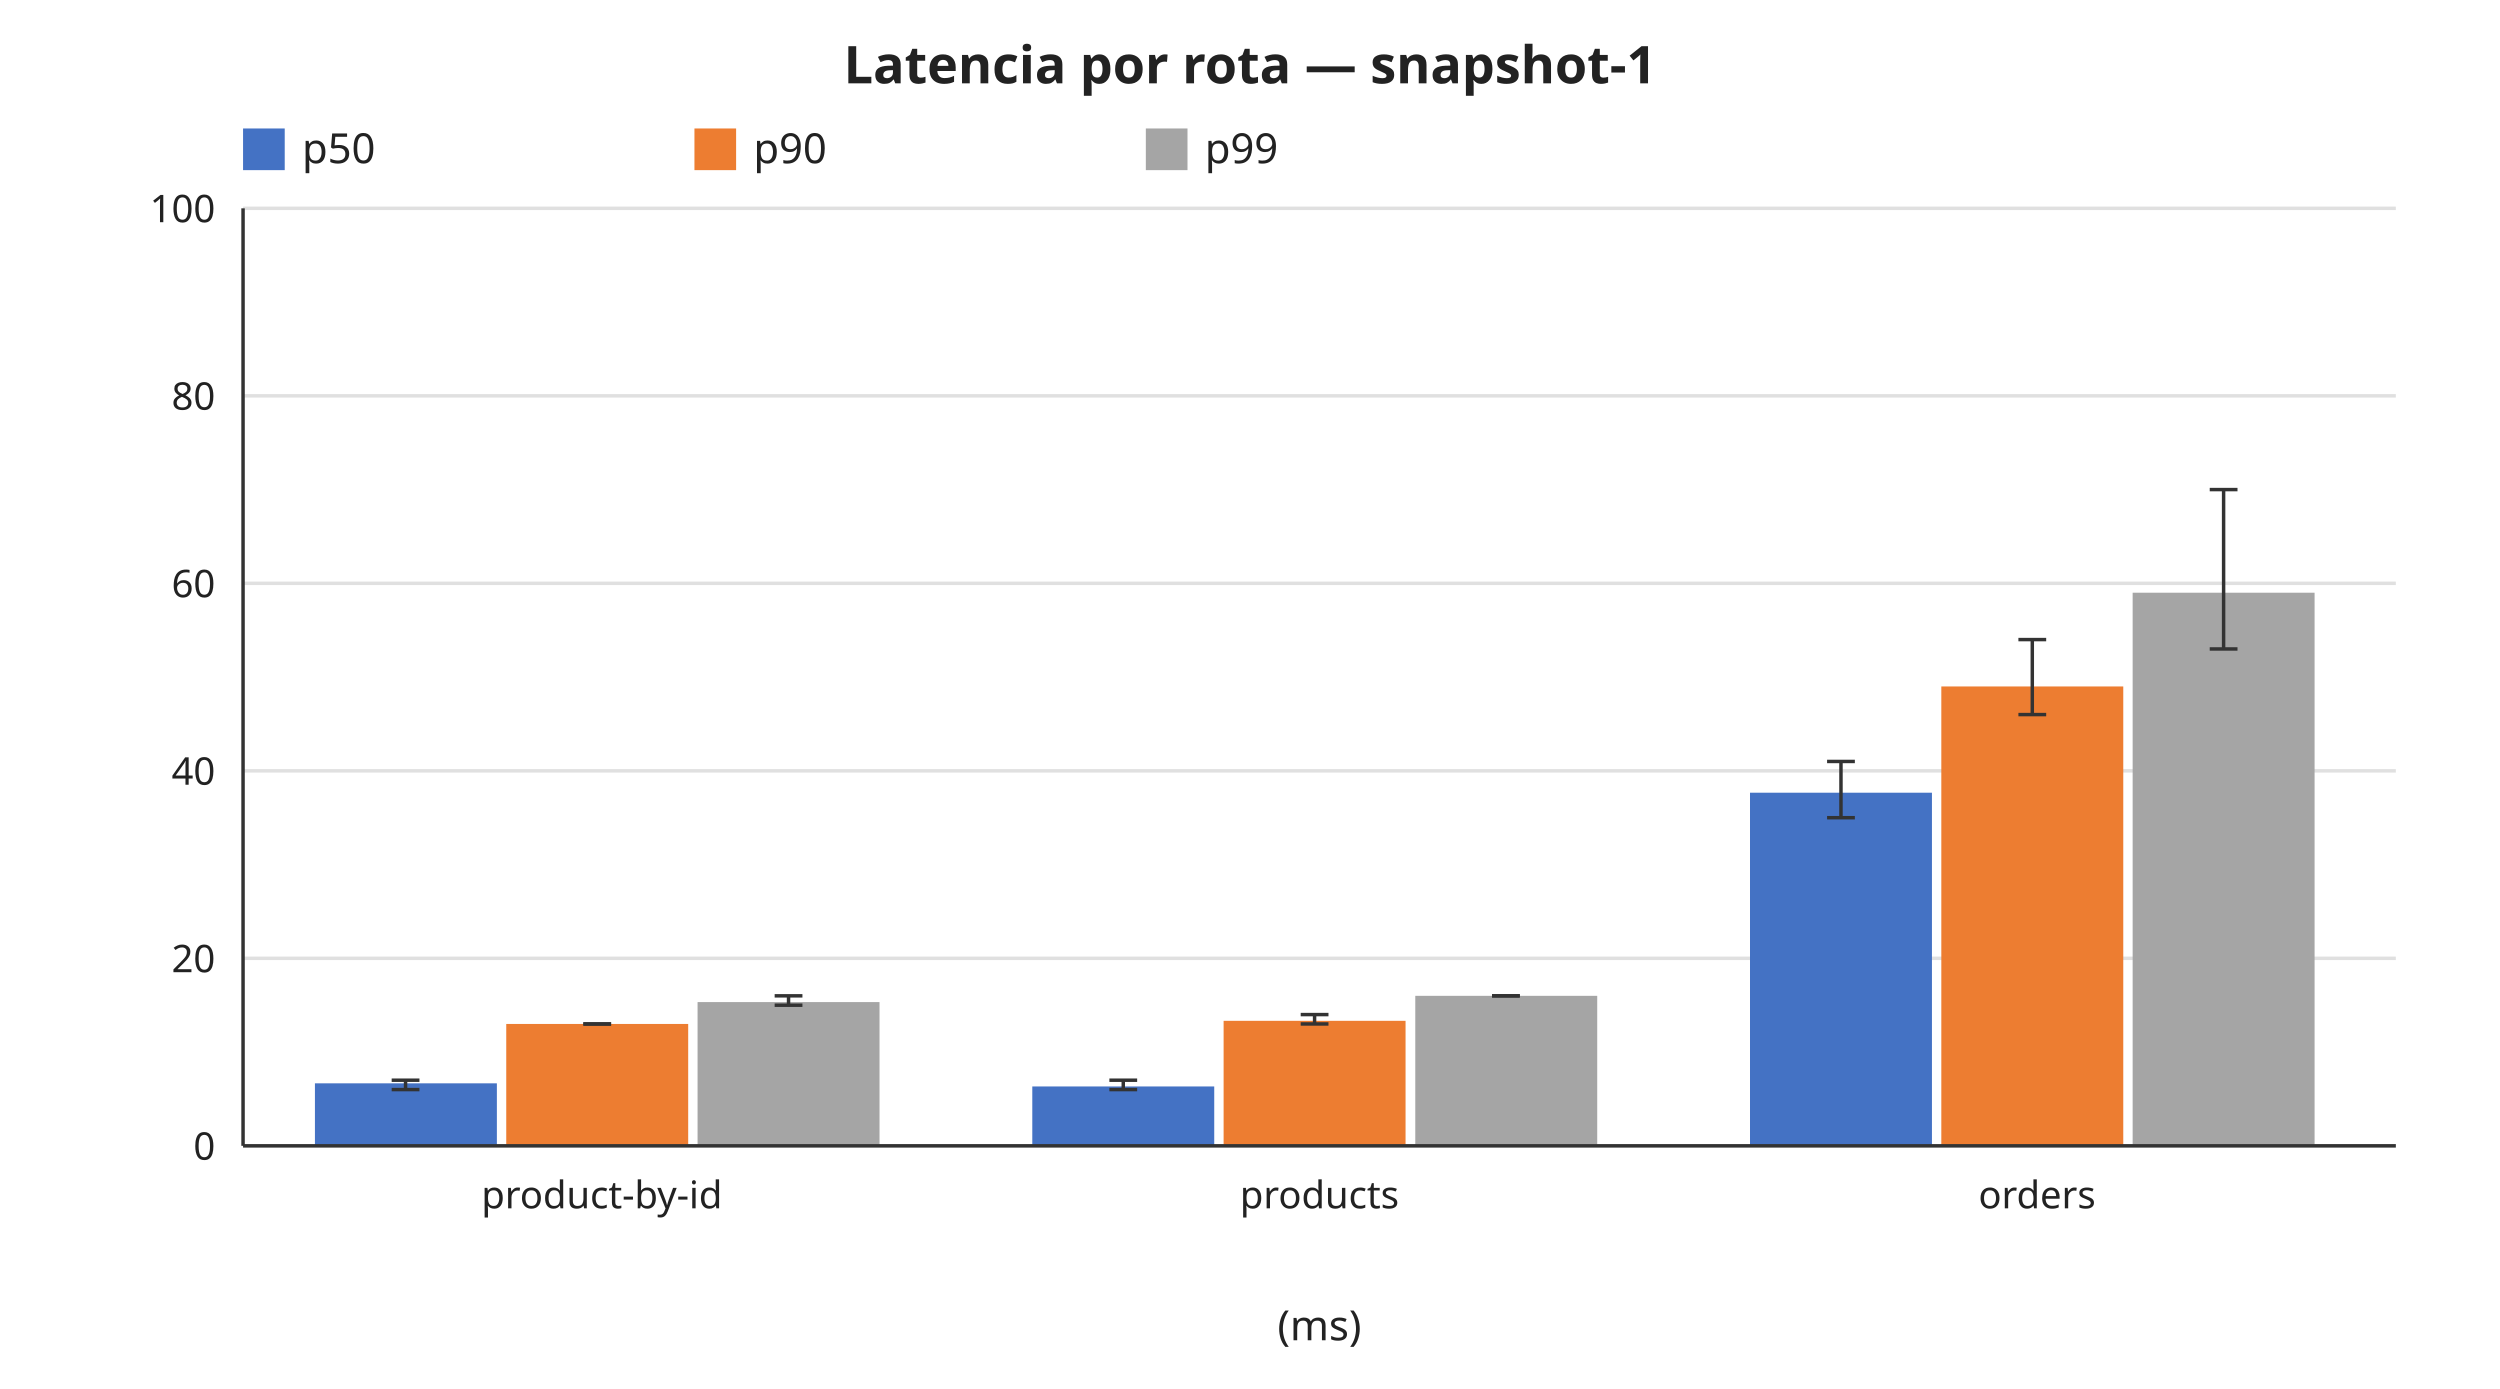
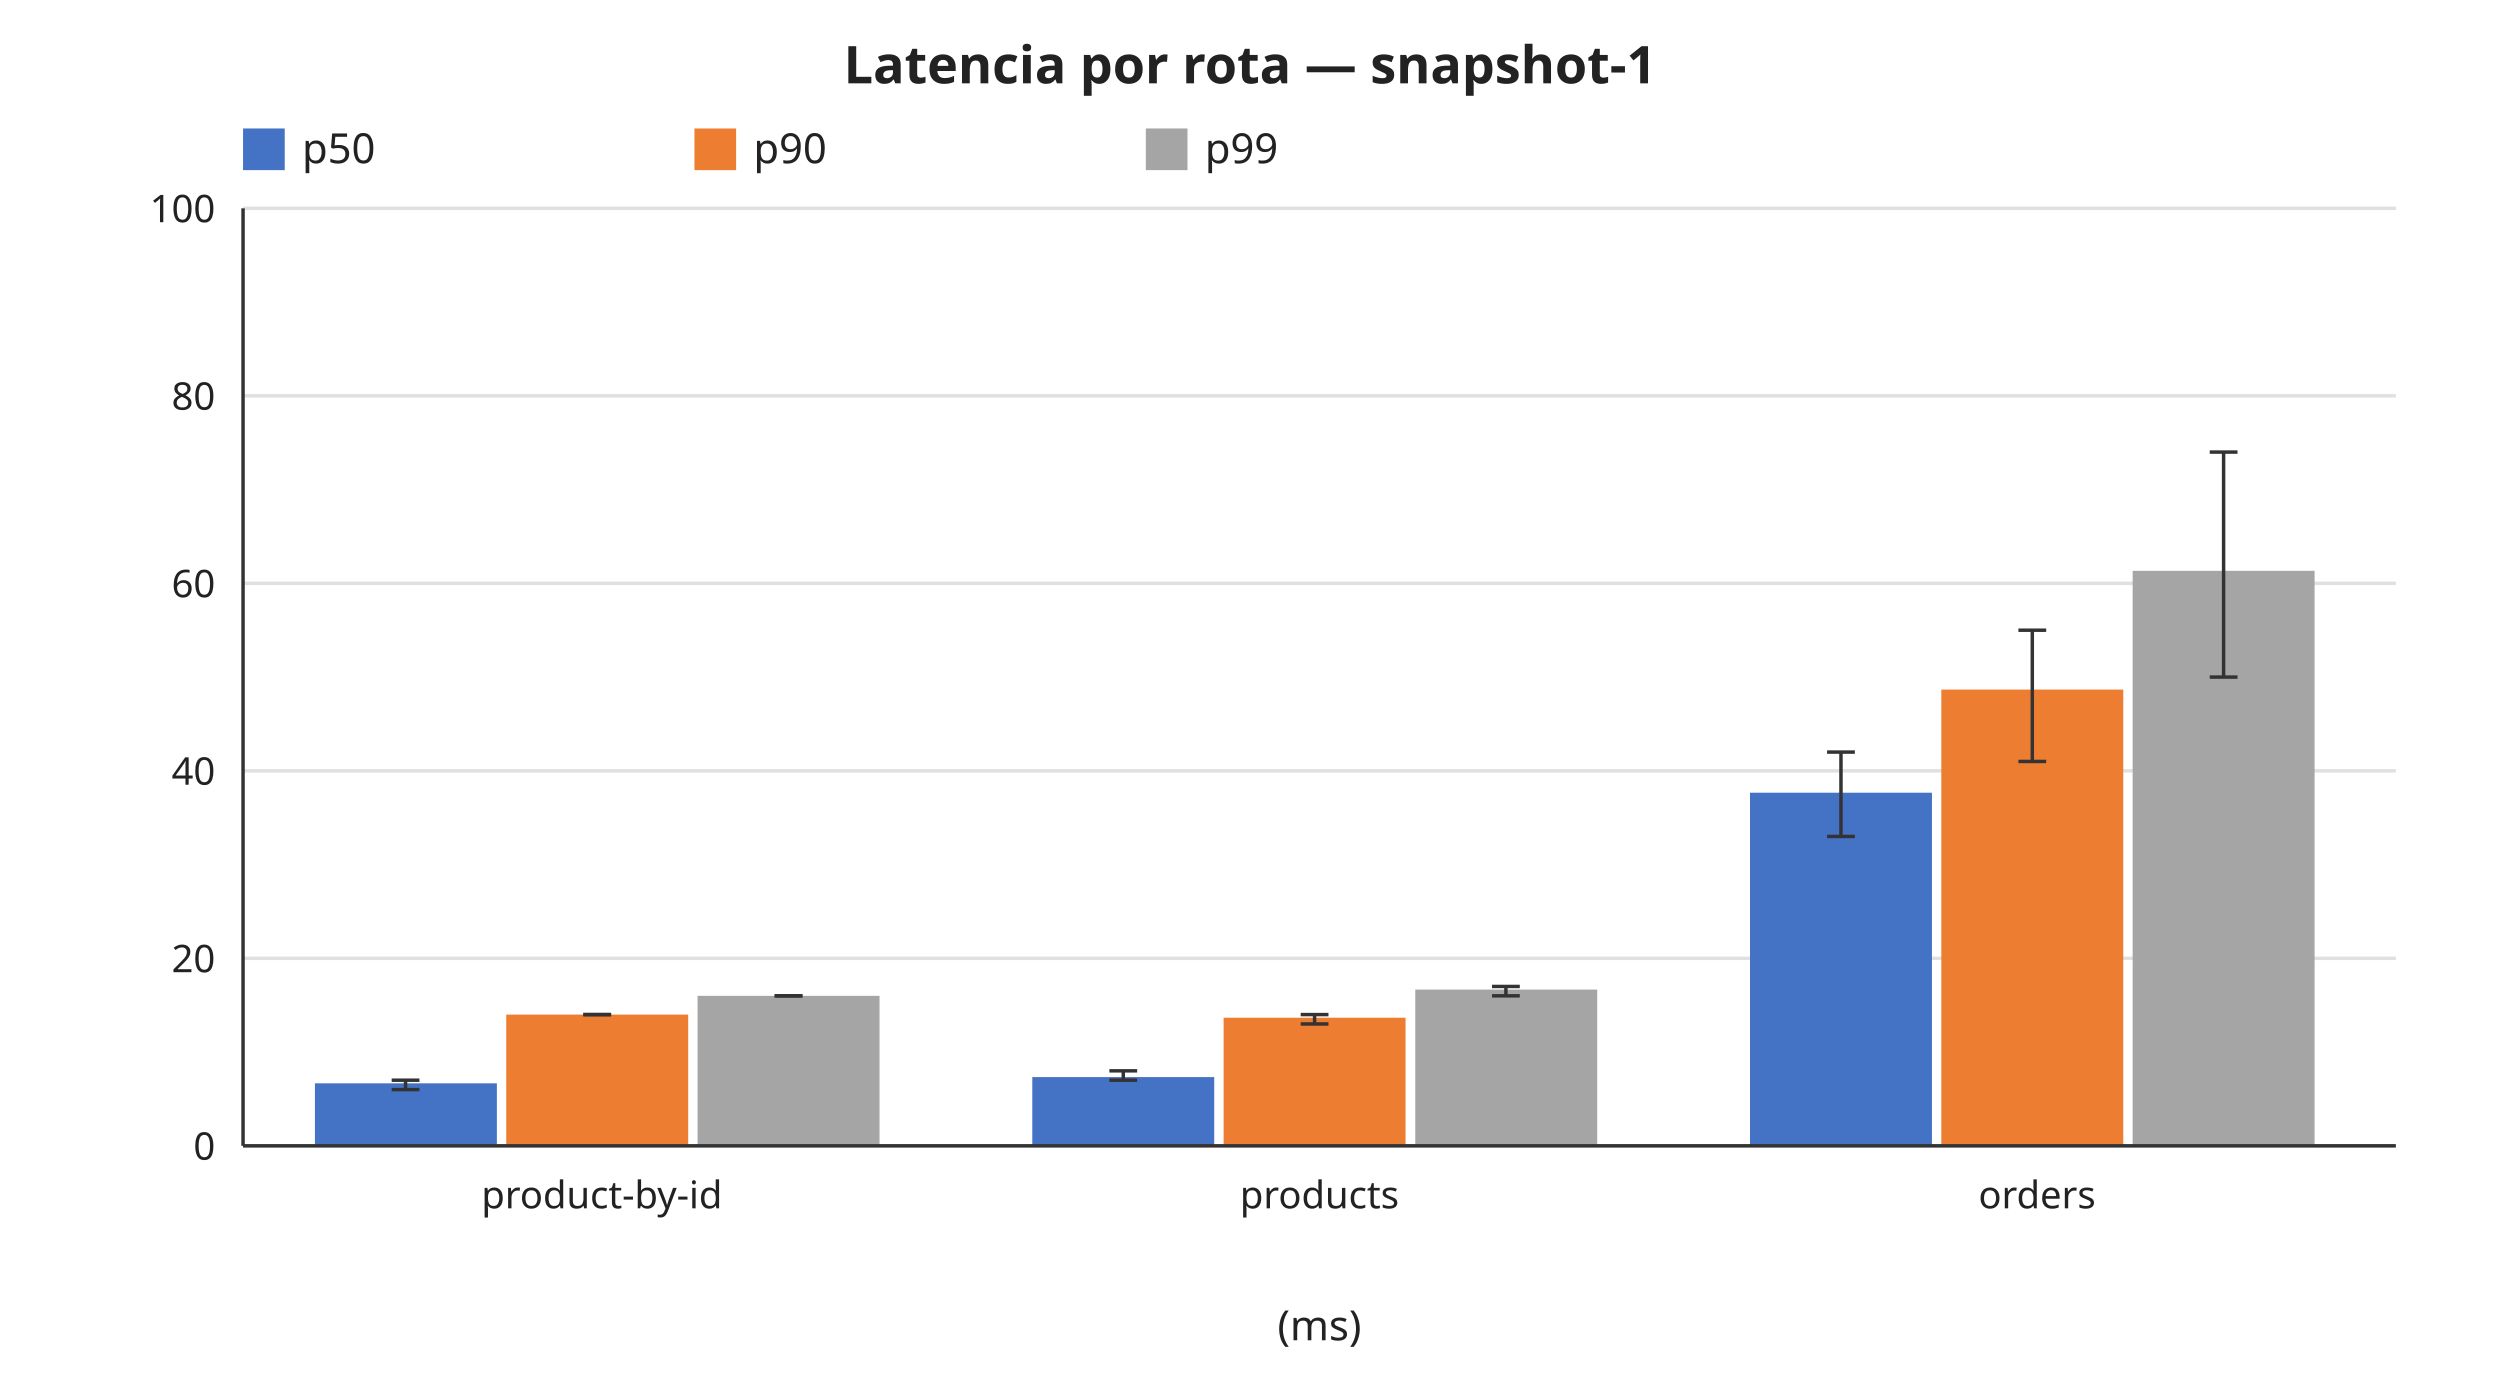
<svg xmlns="http://www.w3.org/2000/svg" width="720" height="400" viewBox="0 0 720 400" font-family="sans-serif" fill="#222">
  <text x="360" y="24" font-size="15" font-weight="bold" text-anchor="middle">Latencia por rota — snapshot-1</text>
  <rect x="70" y="37" width="12" height="12" fill="#4472c4" />
  <text x="87" y="47" font-size="12">p50</text>
  <rect x="200" y="37" width="12" height="12" fill="#ed7d31" />
  <text x="217" y="47" font-size="12">p90</text>
  <rect x="330" y="37" width="12" height="12" fill="#a5a5a5" />
  <text x="347" y="47" font-size="12">p99</text>
  <line x1="70" y1="330" x2="690" y2="330" stroke="#e0e0e0" />
  <text x="62" y="334" font-size="11" text-anchor="end">0</text>
  <line x1="70" y1="276" x2="690" y2="276" stroke="#e0e0e0" />
  <text x="62" y="280" font-size="11" text-anchor="end">20</text>
  <line x1="70" y1="222" x2="690" y2="222" stroke="#e0e0e0" />
  <text x="62" y="226" font-size="11" text-anchor="end">40</text>
  <line x1="70" y1="168" x2="690" y2="168" stroke="#e0e0e0" />
  <text x="62" y="172" font-size="11" text-anchor="end">60</text>
  <line x1="70" y1="114" x2="690" y2="114" stroke="#e0e0e0" />
  <text x="62" y="118" font-size="11" text-anchor="end">80</text>
  <line x1="70" y1="60" x2="690" y2="60" stroke="#e0e0e0" />
  <text x="62" y="64" font-size="11" text-anchor="end">100</text>
  <text x="173.333" y="348" font-size="11" text-anchor="middle">product-by-id</text>
  <rect x="90.7" y="312" width="52.4" height="18" fill="#4472c4" />
  <line x1="116.8" y1="311.1" x2="116.8" y2="313.8" stroke="#333" />
  <line x1="112.8" y1="311.1" x2="120.8" y2="311.1" stroke="#333" />
  <line x1="112.8" y1="313.8" x2="120.8" y2="313.8" stroke="#333" />
-   <rect x="145.8" y="294.9" width="52.4" height="35.1" fill="#ed7d31" />
-   <line x1="172" y1="294.9" x2="172" y2="294.9" stroke="#333" />
-   <line x1="168" y1="294.9" x2="176" y2="294.9" stroke="#333" />
-   <line x1="168" y1="294.9" x2="176" y2="294.9" stroke="#333" />
-   <rect x="200.9" y="288.6" width="52.4" height="41.4" fill="#a5a5a5" />
-   <line x1="227.1" y1="286.8" x2="227.1" y2="289.5" stroke="#333" />
+   <rect x="145.8" y="292.2" width="52.4" height="37.8" fill="#ed7d31" />
+   <line x1="172" y1="292.2" x2="172" y2="292.2" stroke="#333" />
+   <line x1="168" y1="292.2" x2="176" y2="292.2" stroke="#333" />
+   <line x1="168" y1="292.2" x2="176" y2="292.2" stroke="#333" />
+   <rect x="200.9" y="286.8" width="52.4" height="43.2" fill="#a5a5a5" />
+   <line x1="227.1" y1="286.8" x2="227.1" y2="286.8" stroke="#333" />
  <line x1="223.1" y1="286.8" x2="231.1" y2="286.8" stroke="#333" />
-   <line x1="223.1" y1="289.5" x2="231.1" y2="289.5" stroke="#333" />
+   <line x1="223.1" y1="286.8" x2="231.1" y2="286.8" stroke="#333" />
  <text x="380" y="348" font-size="11" text-anchor="middle">products</text>
-   <rect x="297.3" y="312.9" width="52.4" height="17.1" fill="#4472c4" />
-   <line x1="323.5" y1="311.1" x2="323.5" y2="313.8" stroke="#333" />
+   <rect x="297.3" y="310.2" width="52.4" height="19.8" fill="#4472c4" />
+   <line x1="323.5" y1="308.4" x2="323.5" y2="311.1" stroke="#333" />
+   <line x1="319.5" y1="308.4" x2="327.5" y2="308.4" stroke="#333" />
  <line x1="319.5" y1="311.1" x2="327.5" y2="311.1" stroke="#333" />
-   <line x1="319.5" y1="313.8" x2="327.5" y2="313.8" stroke="#333" />
-   <rect x="352.4" y="294" width="52.4" height="36" fill="#ed7d31" />
+   <rect x="352.4" y="293.1" width="52.4" height="36.9" fill="#ed7d31" />
  <line x1="378.6" y1="292.2" x2="378.6" y2="294.9" stroke="#333" />
  <line x1="374.6" y1="292.2" x2="382.6" y2="292.2" stroke="#333" />
  <line x1="374.6" y1="294.9" x2="382.6" y2="294.9" stroke="#333" />
-   <rect x="407.6" y="286.8" width="52.4" height="43.2" fill="#a5a5a5" />
-   <line x1="433.7" y1="286.8" x2="433.7" y2="286.8" stroke="#333" />
-   <line x1="429.7" y1="286.8" x2="437.7" y2="286.8" stroke="#333" />
+   <rect x="407.6" y="285" width="52.4" height="45" fill="#a5a5a5" />
+   <line x1="433.7" y1="284.1" x2="433.7" y2="286.8" stroke="#333" />
+   <line x1="429.7" y1="284.1" x2="437.7" y2="284.1" stroke="#333" />
  <line x1="429.7" y1="286.8" x2="437.7" y2="286.8" stroke="#333" />
  <text x="586.667" y="348" font-size="11" text-anchor="middle">orders</text>
  <rect x="504" y="228.3" width="52.4" height="101.7" fill="#4472c4" />
-   <line x1="530.2" y1="219.3" x2="530.2" y2="235.5" stroke="#333" />
-   <line x1="526.2" y1="219.3" x2="534.2" y2="219.3" stroke="#333" />
-   <line x1="526.2" y1="235.5" x2="534.2" y2="235.5" stroke="#333" />
-   <rect x="559.1" y="197.7" width="52.4" height="132.3" fill="#ed7d31" />
-   <line x1="585.3" y1="184.2" x2="585.3" y2="205.8" stroke="#333" />
-   <line x1="581.3" y1="184.2" x2="589.3" y2="184.2" stroke="#333" />
-   <line x1="581.3" y1="205.8" x2="589.3" y2="205.8" stroke="#333" />
-   <rect x="614.2" y="170.7" width="52.4" height="159.3" fill="#a5a5a5" />
-   <line x1="640.4" y1="141" x2="640.4" y2="186.9" stroke="#333" />
-   <line x1="636.4" y1="141" x2="644.4" y2="141" stroke="#333" />
-   <line x1="636.4" y1="186.9" x2="644.4" y2="186.9" stroke="#333" />
+   <line x1="530.2" y1="216.6" x2="530.2" y2="240.9" stroke="#333" />
+   <line x1="526.2" y1="216.6" x2="534.2" y2="216.6" stroke="#333" />
+   <line x1="526.2" y1="240.9" x2="534.2" y2="240.9" stroke="#333" />
+   <rect x="559.1" y="198.6" width="52.4" height="131.4" fill="#ed7d31" />
+   <line x1="585.3" y1="181.5" x2="585.3" y2="219.3" stroke="#333" />
+   <line x1="581.3" y1="181.5" x2="589.3" y2="181.5" stroke="#333" />
+   <line x1="581.3" y1="219.3" x2="589.3" y2="219.3" stroke="#333" />
+   <rect x="614.2" y="164.4" width="52.4" height="165.6" fill="#a5a5a5" />
+   <line x1="640.4" y1="130.2" x2="640.4" y2="195" stroke="#333" />
+   <line x1="636.4" y1="130.2" x2="644.4" y2="130.2" stroke="#333" />
+   <line x1="636.4" y1="195" x2="644.4" y2="195" stroke="#333" />
  <line x1="70" y1="60" x2="70" y2="330" stroke="#333" />
  <line x1="70" y1="330" x2="690" y2="330" stroke="#333" />
  <text x="380" y="386" font-size="12" text-anchor="middle"> (ms)</text>
</svg>
